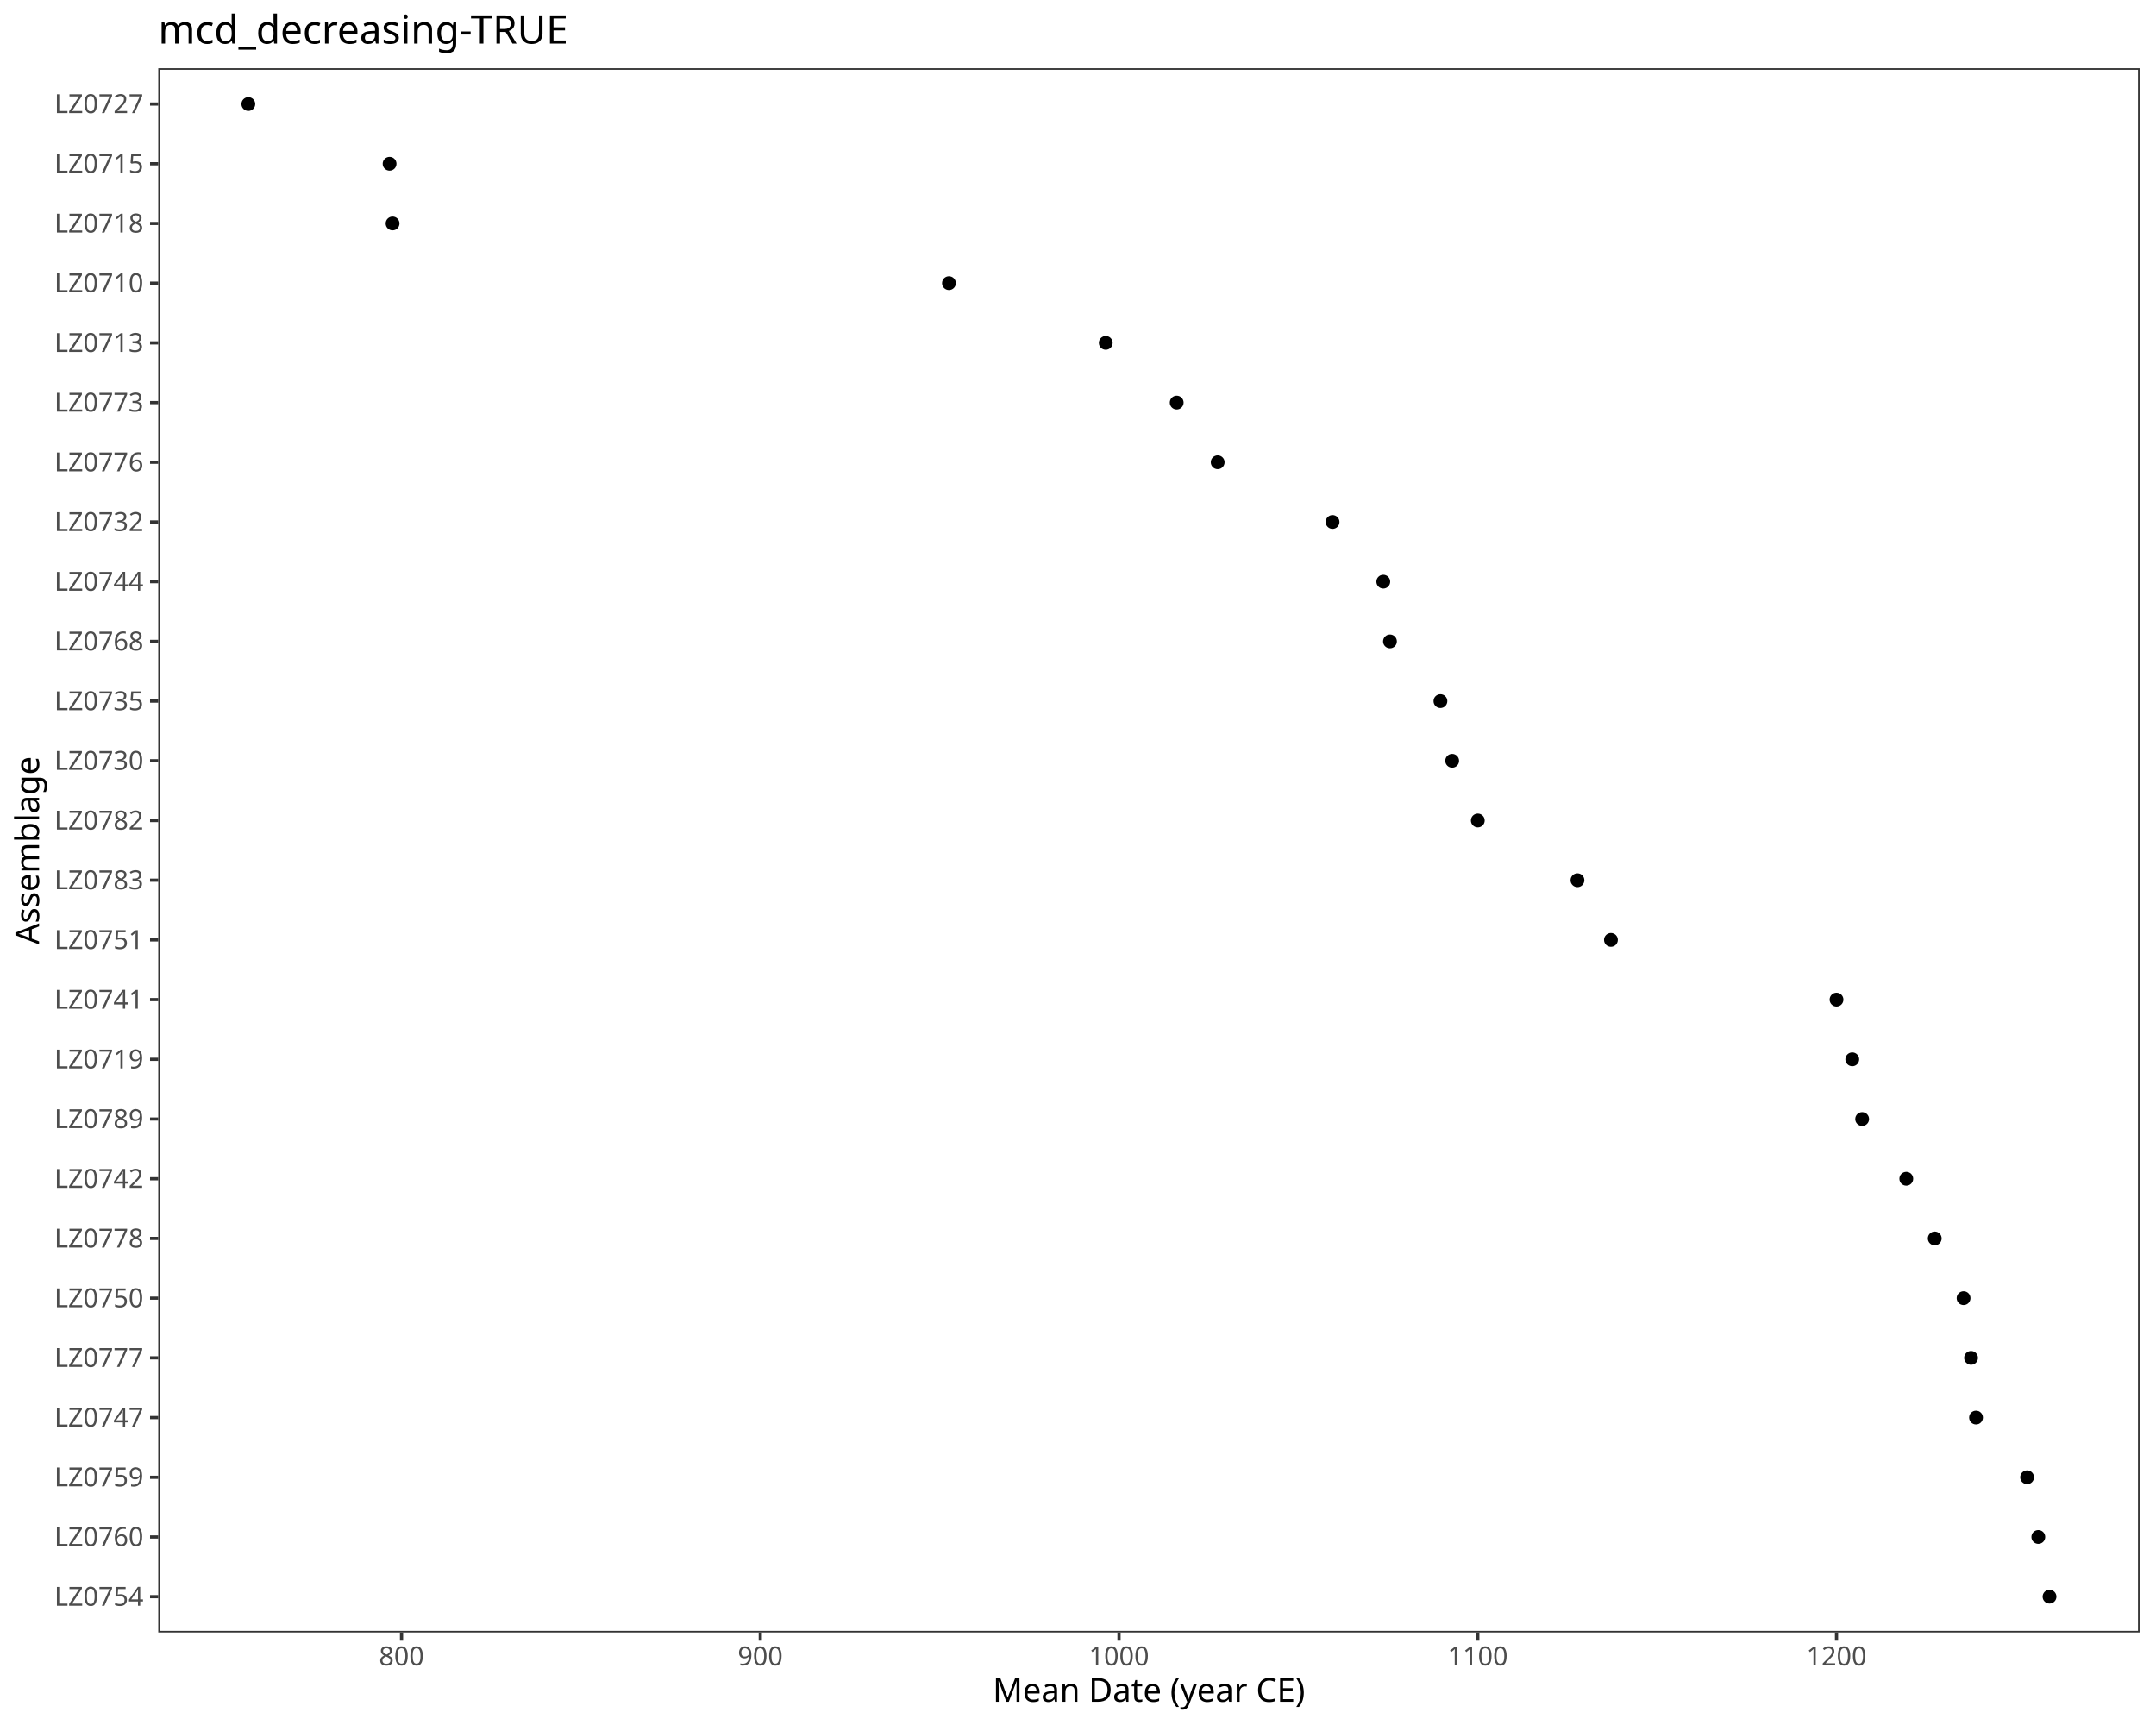
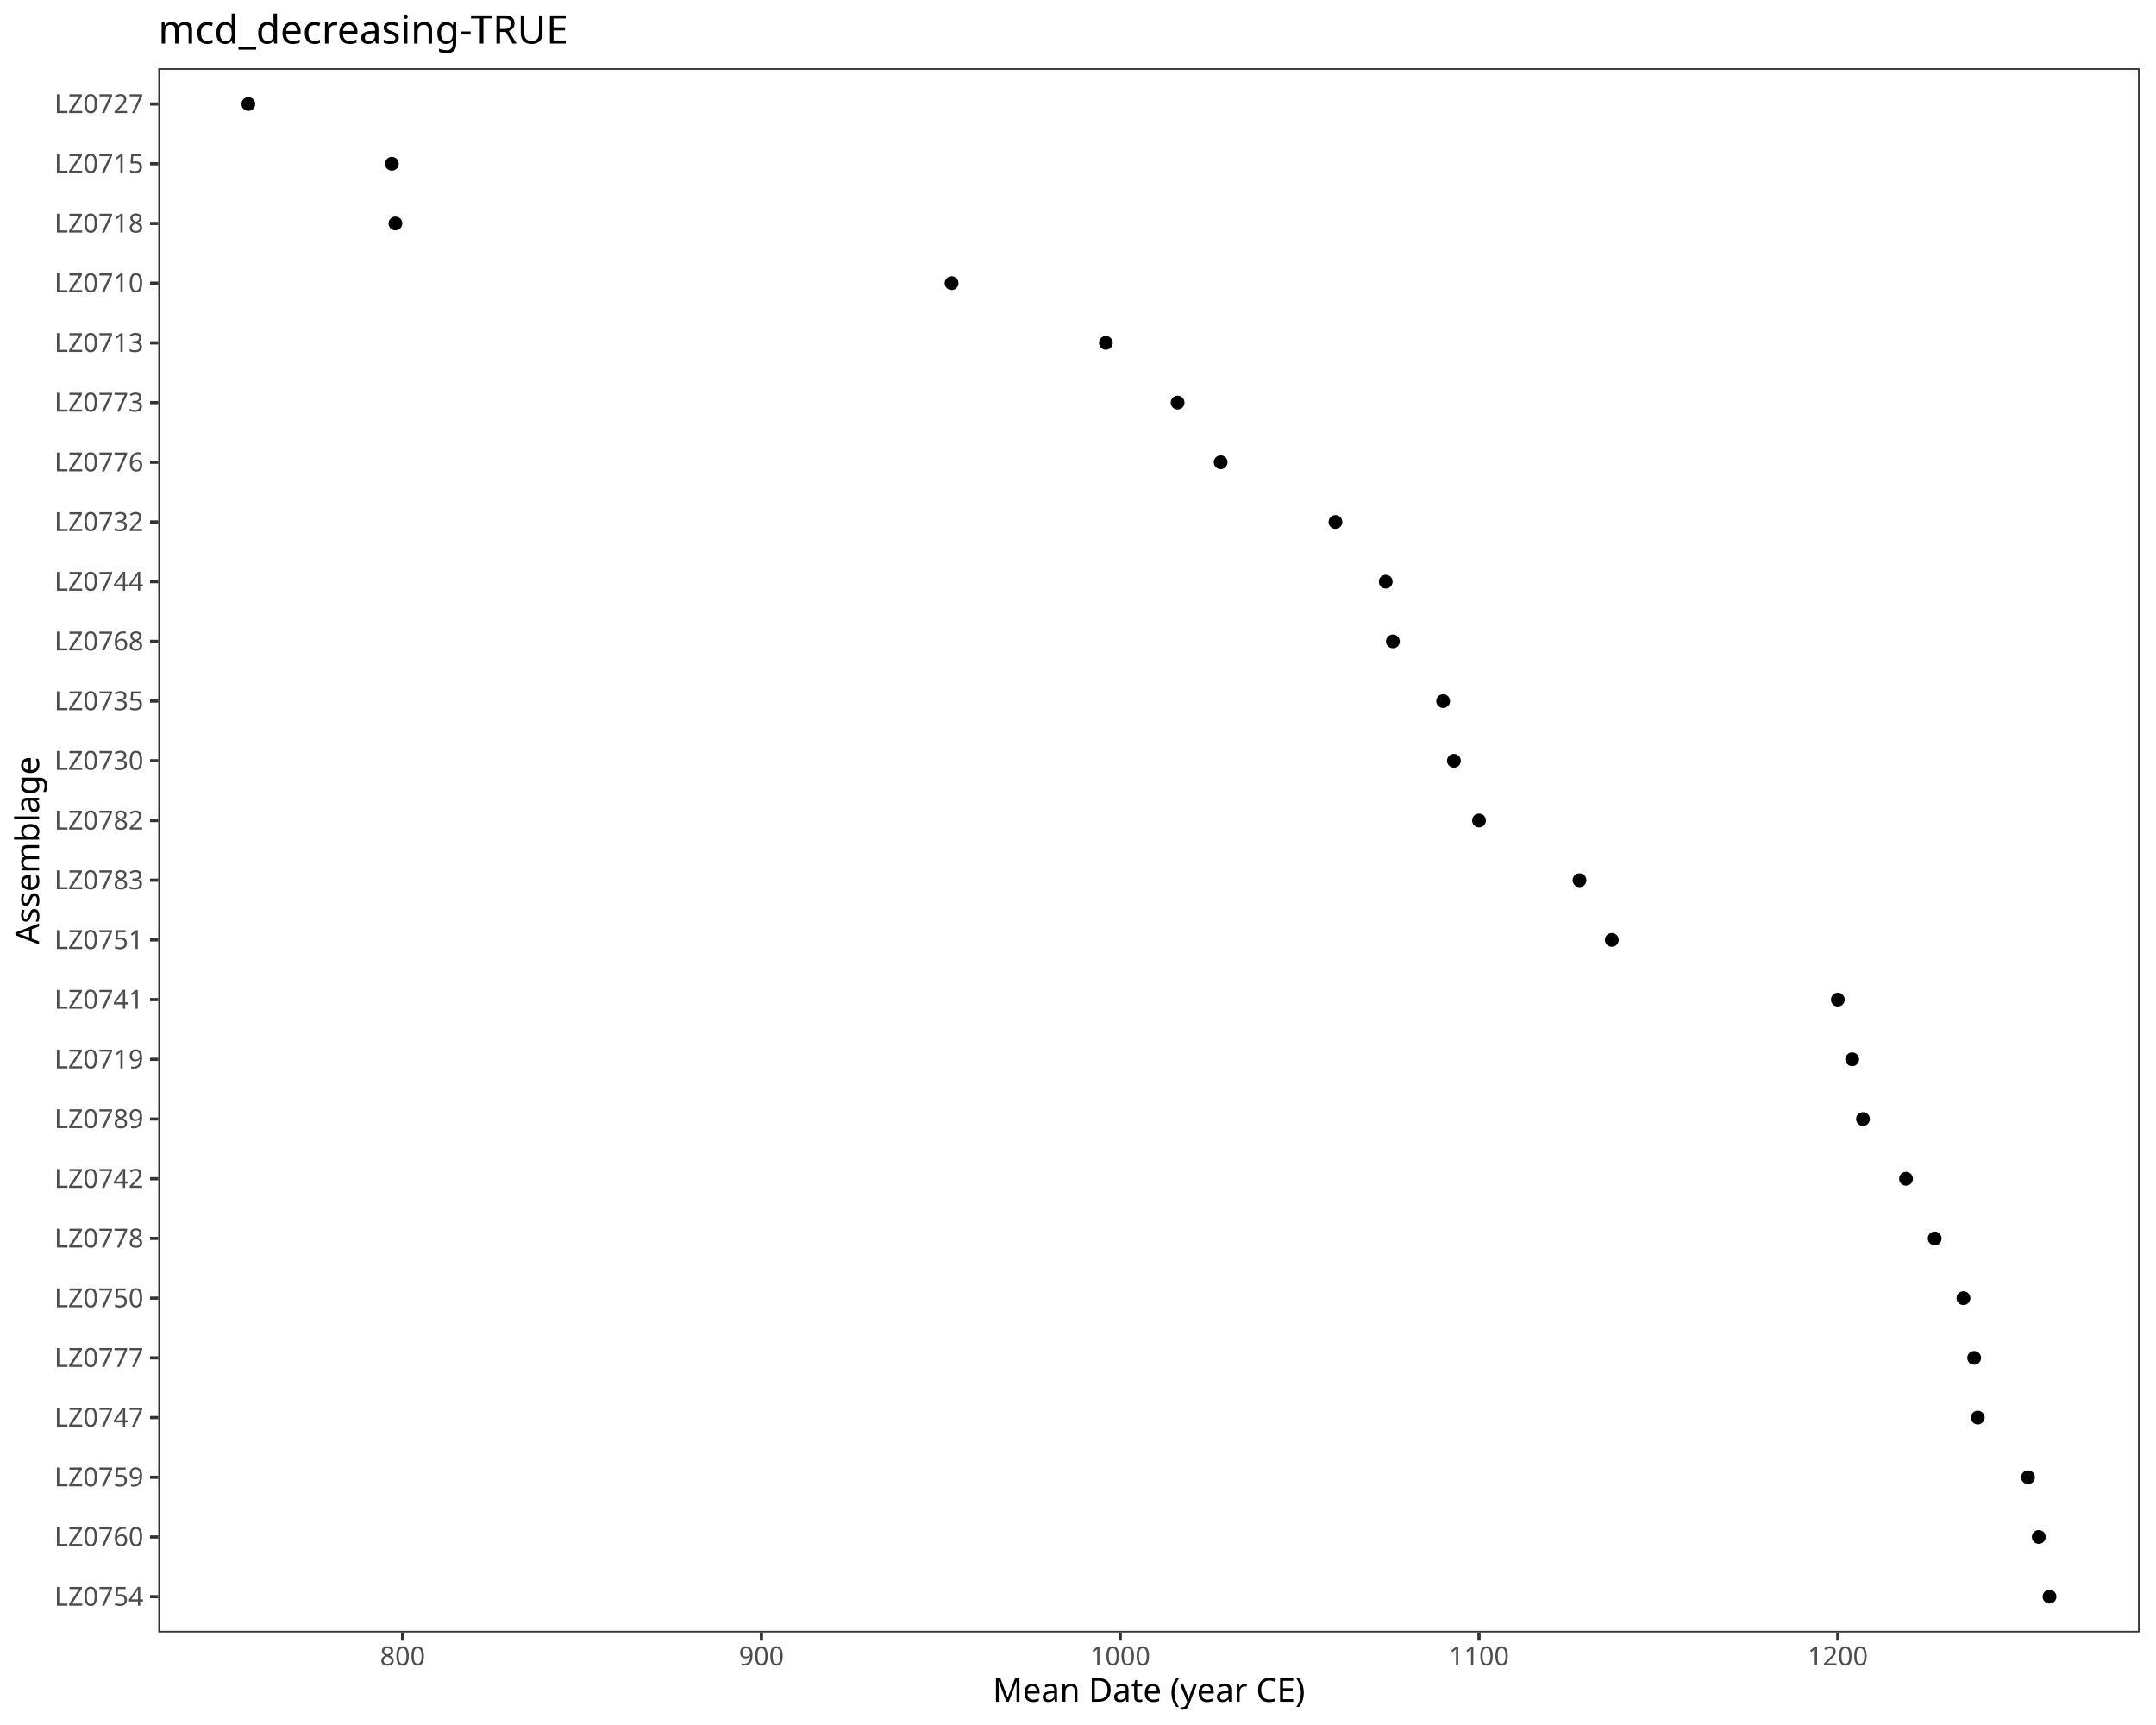
<svg xmlns="http://www.w3.org/2000/svg" class="svglite" data-engine-version="2.0" width="720.00pt" height="576.00pt" viewBox="0 0 720.00 576.00">
  <defs>
    <style type="text/css">
    .svglite line, .svglite polyline, .svglite polygon, .svglite path, .svglite rect, .svglite circle {
      fill: none;
      stroke: #000000;
      stroke-linecap: round;
      stroke-linejoin: round;
      stroke-miterlimit: 10.00;
    }
  </style>
  </defs>
  <rect width="100%" height="100%" style="stroke: none; fill: #FFFFFF;" />
  <defs>
    <clipPath id="cpMC4wMHw3MjAuMDB8MC4wMHw1NzYuMDA=">
      <rect x="0.00" y="0.00" width="720.00" height="576.00" />
    </clipPath>
  </defs>
  <g clip-path="url(#cpMC4wMHw3MjAuMDB8MC4wMHw1NzYuMDA=)">
    <rect x="0.00" y="0.00" width="720.00" height="576.00" style="stroke-width: 1.07; stroke: #FFFFFF; fill: #FFFFFF;" />
  </g>
  <defs>
    <clipPath id="cpNTIuODV8NzE0LjUyfDIyLjc4fDU0NS4xMQ==">
      <rect x="52.85" y="22.78" width="661.67" height="522.33" />
    </clipPath>
  </defs>
  <g clip-path="url(#cpNTIuODV8NzE0LjUyfDIyLjc4fDU0NS4xMQ==)">
    <rect x="52.85" y="22.78" width="661.67" height="522.33" style="stroke-width: 1.07; stroke: none; fill: #FFFFFF;" />
    <circle cx="82.93" cy="34.75" r="1.95" style="stroke-width: 0.71; fill: #000000;" />
-     <circle cx="130.10" cy="54.68" r="1.95" style="stroke-width: 0.71; fill: #000000;" />
-     <circle cx="131.10" cy="74.62" r="1.95" style="stroke-width: 0.71; fill: #000000;" />
-     <circle cx="316.90" cy="94.55" r="1.95" style="stroke-width: 0.71; fill: #000000;" />
-     <circle cx="369.27" cy="114.49" r="1.95" style="stroke-width: 0.71; fill: #000000;" />
-     <circle cx="392.96" cy="134.43" r="1.95" style="stroke-width: 0.71; fill: #000000;" />
-     <circle cx="406.65" cy="154.36" r="1.95" style="stroke-width: 0.71; fill: #000000;" />
-     <circle cx="445.01" cy="174.30" r="1.95" style="stroke-width: 0.71; fill: #000000;" />
-     <circle cx="461.95" cy="194.23" r="1.95" style="stroke-width: 0.71; fill: #000000;" />
-     <circle cx="464.18" cy="214.17" r="1.95" style="stroke-width: 0.71; fill: #000000;" />
-     <circle cx="481.03" cy="234.11" r="1.95" style="stroke-width: 0.71; fill: #000000;" />
-     <circle cx="484.95" cy="254.04" r="1.95" style="stroke-width: 0.71; fill: #000000;" />
-     <circle cx="493.51" cy="273.98" r="1.95" style="stroke-width: 0.71; fill: #000000;" />
-     <circle cx="526.79" cy="293.92" r="1.95" style="stroke-width: 0.71; fill: #000000;" />
-     <circle cx="537.97" cy="313.85" r="1.95" style="stroke-width: 0.71; fill: #000000;" />
-     <circle cx="613.31" cy="333.79" r="1.95" style="stroke-width: 0.71; fill: #000000;" />
-     <circle cx="618.57" cy="353.72" r="1.95" style="stroke-width: 0.71; fill: #000000;" />
-     <circle cx="621.87" cy="373.66" r="1.95" style="stroke-width: 0.71; fill: #000000;" />
-     <circle cx="636.61" cy="393.60" r="1.95" style="stroke-width: 0.71; fill: #000000;" />
-     <circle cx="646.11" cy="413.53" r="1.95" style="stroke-width: 0.71; fill: #000000;" />
-     <circle cx="655.74" cy="433.47" r="1.95" style="stroke-width: 0.71; fill: #000000;" />
-     <circle cx="658.24" cy="453.41" r="1.95" style="stroke-width: 0.71; fill: #000000;" />
-     <circle cx="659.90" cy="473.34" r="1.95" style="stroke-width: 0.71; fill: #000000;" />
-     <circle cx="676.96" cy="493.28" r="1.95" style="stroke-width: 0.71; fill: #000000;" />
-     <circle cx="680.70" cy="513.21" r="1.95" style="stroke-width: 0.71; fill: #000000;" />
+     <circle cx="130.86" cy="54.68" r="1.95" style="stroke-width: 0.71; fill: #000000;" />
+     <circle cx="132.06" cy="74.62" r="1.95" style="stroke-width: 0.71; fill: #000000;" />
+     <circle cx="317.78" cy="94.55" r="1.95" style="stroke-width: 0.71; fill: #000000;" />
+     <circle cx="369.31" cy="114.49" r="1.95" style="stroke-width: 0.71; fill: #000000;" />
+     <circle cx="393.27" cy="134.43" r="1.95" style="stroke-width: 0.71; fill: #000000;" />
+     <circle cx="407.65" cy="154.36" r="1.95" style="stroke-width: 0.71; fill: #000000;" />
+     <circle cx="445.99" cy="174.30" r="1.95" style="stroke-width: 0.71; fill: #000000;" />
+     <circle cx="462.77" cy="194.23" r="1.95" style="stroke-width: 0.71; fill: #000000;" />
+     <circle cx="465.17" cy="214.17" r="1.95" style="stroke-width: 0.71; fill: #000000;" />
+     <circle cx="481.94" cy="234.11" r="1.95" style="stroke-width: 0.71; fill: #000000;" />
+     <circle cx="485.54" cy="254.04" r="1.95" style="stroke-width: 0.71; fill: #000000;" />
+     <circle cx="493.92" cy="273.98" r="1.95" style="stroke-width: 0.71; fill: #000000;" />
+     <circle cx="527.48" cy="293.92" r="1.95" style="stroke-width: 0.71; fill: #000000;" />
+     <circle cx="538.26" cy="313.85" r="1.95" style="stroke-width: 0.71; fill: #000000;" />
+     <circle cx="613.75" cy="333.79" r="1.95" style="stroke-width: 0.71; fill: #000000;" />
+     <circle cx="618.54" cy="353.72" r="1.95" style="stroke-width: 0.71; fill: #000000;" />
+     <circle cx="622.14" cy="373.66" r="1.95" style="stroke-width: 0.71; fill: #000000;" />
+     <circle cx="636.52" cy="393.60" r="1.95" style="stroke-width: 0.71; fill: #000000;" />
+     <circle cx="646.10" cy="413.53" r="1.95" style="stroke-width: 0.71; fill: #000000;" />
+     <circle cx="655.69" cy="433.47" r="1.95" style="stroke-width: 0.71; fill: #000000;" />
+     <circle cx="659.28" cy="453.41" r="1.95" style="stroke-width: 0.71; fill: #000000;" />
+     <circle cx="660.48" cy="473.34" r="1.95" style="stroke-width: 0.71; fill: #000000;" />
+     <circle cx="677.26" cy="493.28" r="1.95" style="stroke-width: 0.71; fill: #000000;" />
+     <circle cx="680.85" cy="513.21" r="1.95" style="stroke-width: 0.71; fill: #000000;" />
    <circle cx="684.44" cy="533.15" r="1.95" style="stroke-width: 0.71; fill: #000000;" />
    <rect x="52.85" y="22.78" width="661.67" height="522.33" style="stroke-width: 1.07; stroke: #333333;" />
  </g>
  <g clip-path="url(#cpMC4wMHw3MjAuMDB8MC4wMHw1NzYuMDA=)">
    <text x="47.92" y="536.18" text-anchor="end" style="font-size: 8.80px; fill: #4D4D4D; font-family: sans;" textLength="29.85px" lengthAdjust="spacingAndGlyphs">LZ0754</text>
    <text x="47.92" y="516.24" text-anchor="end" style="font-size: 8.80px; fill: #4D4D4D; font-family: sans;" textLength="29.85px" lengthAdjust="spacingAndGlyphs">LZ0760</text>
    <text x="47.92" y="496.31" text-anchor="end" style="font-size: 8.80px; fill: #4D4D4D; font-family: sans;" textLength="29.85px" lengthAdjust="spacingAndGlyphs">LZ0759</text>
    <text x="47.92" y="476.37" text-anchor="end" style="font-size: 8.80px; fill: #4D4D4D; font-family: sans;" textLength="29.85px" lengthAdjust="spacingAndGlyphs">LZ0747</text>
    <text x="47.92" y="456.43" text-anchor="end" style="font-size: 8.80px; fill: #4D4D4D; font-family: sans;" textLength="29.85px" lengthAdjust="spacingAndGlyphs">LZ0777</text>
    <text x="47.92" y="436.50" text-anchor="end" style="font-size: 8.80px; fill: #4D4D4D; font-family: sans;" textLength="29.85px" lengthAdjust="spacingAndGlyphs">LZ0750</text>
    <text x="47.92" y="416.56" text-anchor="end" style="font-size: 8.80px; fill: #4D4D4D; font-family: sans;" textLength="29.85px" lengthAdjust="spacingAndGlyphs">LZ0778</text>
    <text x="47.92" y="396.63" text-anchor="end" style="font-size: 8.80px; fill: #4D4D4D; font-family: sans;" textLength="29.85px" lengthAdjust="spacingAndGlyphs">LZ0742</text>
    <text x="47.92" y="376.69" text-anchor="end" style="font-size: 8.80px; fill: #4D4D4D; font-family: sans;" textLength="29.85px" lengthAdjust="spacingAndGlyphs">LZ0789</text>
    <text x="47.92" y="356.75" text-anchor="end" style="font-size: 8.80px; fill: #4D4D4D; font-family: sans;" textLength="29.85px" lengthAdjust="spacingAndGlyphs">LZ0719</text>
    <text x="47.92" y="336.82" text-anchor="end" style="font-size: 8.80px; fill: #4D4D4D; font-family: sans;" textLength="29.85px" lengthAdjust="spacingAndGlyphs">LZ0741</text>
    <text x="47.92" y="316.88" text-anchor="end" style="font-size: 8.80px; fill: #4D4D4D; font-family: sans;" textLength="29.85px" lengthAdjust="spacingAndGlyphs">LZ0751</text>
    <text x="47.92" y="296.94" text-anchor="end" style="font-size: 8.80px; fill: #4D4D4D; font-family: sans;" textLength="29.85px" lengthAdjust="spacingAndGlyphs">LZ0783</text>
    <text x="47.92" y="277.01" text-anchor="end" style="font-size: 8.80px; fill: #4D4D4D; font-family: sans;" textLength="29.85px" lengthAdjust="spacingAndGlyphs">LZ0782</text>
    <text x="47.92" y="257.07" text-anchor="end" style="font-size: 8.80px; fill: #4D4D4D; font-family: sans;" textLength="29.85px" lengthAdjust="spacingAndGlyphs">LZ0730</text>
    <text x="47.92" y="237.14" text-anchor="end" style="font-size: 8.80px; fill: #4D4D4D; font-family: sans;" textLength="29.85px" lengthAdjust="spacingAndGlyphs">LZ0735</text>
    <text x="47.92" y="217.20" text-anchor="end" style="font-size: 8.80px; fill: #4D4D4D; font-family: sans;" textLength="29.85px" lengthAdjust="spacingAndGlyphs">LZ0768</text>
    <text x="47.92" y="197.26" text-anchor="end" style="font-size: 8.80px; fill: #4D4D4D; font-family: sans;" textLength="29.85px" lengthAdjust="spacingAndGlyphs">LZ0744</text>
    <text x="47.92" y="177.33" text-anchor="end" style="font-size: 8.80px; fill: #4D4D4D; font-family: sans;" textLength="29.85px" lengthAdjust="spacingAndGlyphs">LZ0732</text>
    <text x="47.92" y="157.39" text-anchor="end" style="font-size: 8.80px; fill: #4D4D4D; font-family: sans;" textLength="29.85px" lengthAdjust="spacingAndGlyphs">LZ0776</text>
    <text x="47.92" y="137.45" text-anchor="end" style="font-size: 8.80px; fill: #4D4D4D; font-family: sans;" textLength="29.85px" lengthAdjust="spacingAndGlyphs">LZ0773</text>
    <text x="47.92" y="117.52" text-anchor="end" style="font-size: 8.80px; fill: #4D4D4D; font-family: sans;" textLength="29.85px" lengthAdjust="spacingAndGlyphs">LZ0713</text>
    <text x="47.92" y="97.58" text-anchor="end" style="font-size: 8.80px; fill: #4D4D4D; font-family: sans;" textLength="29.85px" lengthAdjust="spacingAndGlyphs">LZ0710</text>
    <text x="47.92" y="77.65" text-anchor="end" style="font-size: 8.80px; fill: #4D4D4D; font-family: sans;" textLength="29.85px" lengthAdjust="spacingAndGlyphs">LZ0718</text>
    <text x="47.92" y="57.71" text-anchor="end" style="font-size: 8.80px; fill: #4D4D4D; font-family: sans;" textLength="29.85px" lengthAdjust="spacingAndGlyphs">LZ0715</text>
    <text x="47.92" y="37.77" text-anchor="end" style="font-size: 8.80px; fill: #4D4D4D; font-family: sans;" textLength="29.85px" lengthAdjust="spacingAndGlyphs">LZ0727</text>
    <polyline points="50.11,533.15 52.85,533.15 " style="stroke-width: 1.07; stroke: #333333; stroke-linecap: butt;" />
    <polyline points="50.11,513.21 52.85,513.21 " style="stroke-width: 1.07; stroke: #333333; stroke-linecap: butt;" />
    <polyline points="50.11,493.28 52.85,493.28 " style="stroke-width: 1.07; stroke: #333333; stroke-linecap: butt;" />
    <polyline points="50.11,473.34 52.85,473.34 " style="stroke-width: 1.07; stroke: #333333; stroke-linecap: butt;" />
    <polyline points="50.11,453.41 52.85,453.41 " style="stroke-width: 1.07; stroke: #333333; stroke-linecap: butt;" />
    <polyline points="50.11,433.47 52.85,433.47 " style="stroke-width: 1.07; stroke: #333333; stroke-linecap: butt;" />
    <polyline points="50.11,413.53 52.85,413.53 " style="stroke-width: 1.07; stroke: #333333; stroke-linecap: butt;" />
    <polyline points="50.11,393.60 52.85,393.60 " style="stroke-width: 1.07; stroke: #333333; stroke-linecap: butt;" />
    <polyline points="50.11,373.66 52.85,373.66 " style="stroke-width: 1.07; stroke: #333333; stroke-linecap: butt;" />
    <polyline points="50.11,353.72 52.85,353.72 " style="stroke-width: 1.07; stroke: #333333; stroke-linecap: butt;" />
    <polyline points="50.11,333.79 52.85,333.79 " style="stroke-width: 1.07; stroke: #333333; stroke-linecap: butt;" />
    <polyline points="50.11,313.85 52.85,313.85 " style="stroke-width: 1.07; stroke: #333333; stroke-linecap: butt;" />
    <polyline points="50.11,293.92 52.85,293.92 " style="stroke-width: 1.07; stroke: #333333; stroke-linecap: butt;" />
    <polyline points="50.11,273.98 52.85,273.98 " style="stroke-width: 1.07; stroke: #333333; stroke-linecap: butt;" />
    <polyline points="50.11,254.04 52.85,254.04 " style="stroke-width: 1.07; stroke: #333333; stroke-linecap: butt;" />
    <polyline points="50.11,234.11 52.85,234.11 " style="stroke-width: 1.07; stroke: #333333; stroke-linecap: butt;" />
    <polyline points="50.11,214.17 52.85,214.17 " style="stroke-width: 1.07; stroke: #333333; stroke-linecap: butt;" />
    <polyline points="50.11,194.23 52.85,194.23 " style="stroke-width: 1.07; stroke: #333333; stroke-linecap: butt;" />
    <polyline points="50.11,174.30 52.85,174.30 " style="stroke-width: 1.07; stroke: #333333; stroke-linecap: butt;" />
    <polyline points="50.11,154.36 52.85,154.36 " style="stroke-width: 1.07; stroke: #333333; stroke-linecap: butt;" />
    <polyline points="50.11,134.43 52.85,134.43 " style="stroke-width: 1.07; stroke: #333333; stroke-linecap: butt;" />
    <polyline points="50.11,114.49 52.85,114.49 " style="stroke-width: 1.07; stroke: #333333; stroke-linecap: butt;" />
    <polyline points="50.11,94.55 52.85,94.55 " style="stroke-width: 1.07; stroke: #333333; stroke-linecap: butt;" />
    <polyline points="50.11,74.62 52.85,74.62 " style="stroke-width: 1.07; stroke: #333333; stroke-linecap: butt;" />
    <polyline points="50.11,54.68 52.85,54.68 " style="stroke-width: 1.07; stroke: #333333; stroke-linecap: butt;" />
    <polyline points="50.11,34.75 52.85,34.75 " style="stroke-width: 1.07; stroke: #333333; stroke-linecap: butt;" />
-     <polyline points="134.09,547.85 134.09,545.11 " style="stroke-width: 1.07; stroke: #333333; stroke-linecap: butt;" />
-     <polyline points="253.90,547.85 253.90,545.11 " style="stroke-width: 1.07; stroke: #333333; stroke-linecap: butt;" />
-     <polyline points="373.70,547.85 373.70,545.11 " style="stroke-width: 1.07; stroke: #333333; stroke-linecap: butt;" />
-     <polyline points="493.51,547.85 493.51,545.11 " style="stroke-width: 1.07; stroke: #333333; stroke-linecap: butt;" />
-     <polyline points="613.31,547.85 613.31,545.11 " style="stroke-width: 1.07; stroke: #333333; stroke-linecap: butt;" />
-     <text x="134.09" y="556.10" text-anchor="middle" style="font-size: 8.80px; fill: #4D4D4D; font-family: sans;" textLength="14.68px" lengthAdjust="spacingAndGlyphs">800</text>
-     <text x="253.90" y="556.10" text-anchor="middle" style="font-size: 8.80px; fill: #4D4D4D; font-family: sans;" textLength="14.68px" lengthAdjust="spacingAndGlyphs">900</text>
-     <text x="373.70" y="556.10" text-anchor="middle" style="font-size: 8.80px; fill: #4D4D4D; font-family: sans;" textLength="19.58px" lengthAdjust="spacingAndGlyphs">1000</text>
-     <text x="493.51" y="556.10" text-anchor="middle" style="font-size: 8.80px; fill: #4D4D4D; font-family: sans;" textLength="19.58px" lengthAdjust="spacingAndGlyphs">1100</text>
-     <text x="613.31" y="556.10" text-anchor="middle" style="font-size: 8.80px; fill: #4D4D4D; font-family: sans;" textLength="19.58px" lengthAdjust="spacingAndGlyphs">1200</text>
+     <polyline points="134.45,547.85 134.45,545.11 " style="stroke-width: 1.07; stroke: #333333; stroke-linecap: butt;" />
+     <polyline points="254.28,547.85 254.28,545.11 " style="stroke-width: 1.07; stroke: #333333; stroke-linecap: butt;" />
+     <polyline points="374.10,547.85 374.10,545.11 " style="stroke-width: 1.07; stroke: #333333; stroke-linecap: butt;" />
+     <polyline points="493.92,547.85 493.92,545.11 " style="stroke-width: 1.07; stroke: #333333; stroke-linecap: butt;" />
+     <polyline points="613.75,547.85 613.75,545.11 " style="stroke-width: 1.07; stroke: #333333; stroke-linecap: butt;" />
+     <text x="134.45" y="556.10" text-anchor="middle" style="font-size: 8.80px; fill: #4D4D4D; font-family: sans;" textLength="14.68px" lengthAdjust="spacingAndGlyphs">800</text>
+     <text x="254.28" y="556.10" text-anchor="middle" style="font-size: 8.80px; fill: #4D4D4D; font-family: sans;" textLength="14.68px" lengthAdjust="spacingAndGlyphs">900</text>
+     <text x="374.10" y="556.10" text-anchor="middle" style="font-size: 8.80px; fill: #4D4D4D; font-family: sans;" textLength="19.58px" lengthAdjust="spacingAndGlyphs">1000</text>
+     <text x="493.92" y="556.10" text-anchor="middle" style="font-size: 8.80px; fill: #4D4D4D; font-family: sans;" textLength="19.58px" lengthAdjust="spacingAndGlyphs">1100</text>
+     <text x="613.75" y="556.10" text-anchor="middle" style="font-size: 8.80px; fill: #4D4D4D; font-family: sans;" textLength="19.58px" lengthAdjust="spacingAndGlyphs">1200</text>
    <text x="383.69" y="568.24" text-anchor="middle" style="font-size: 11.00px; font-family: sans;" textLength="103.94px" lengthAdjust="spacingAndGlyphs">Mean Date (year CE)</text>
    <text transform="translate(13.05,283.95) rotate(-90)" text-anchor="middle" style="font-size: 11.00px; font-family: sans;" textLength="60.55px" lengthAdjust="spacingAndGlyphs">Assemblage</text>
    <text x="52.85" y="14.56" style="font-size: 13.20px; font-family: sans;" textLength="137.21px" lengthAdjust="spacingAndGlyphs">mcd_decreasing-TRUE</text>
  </g>
</svg>
